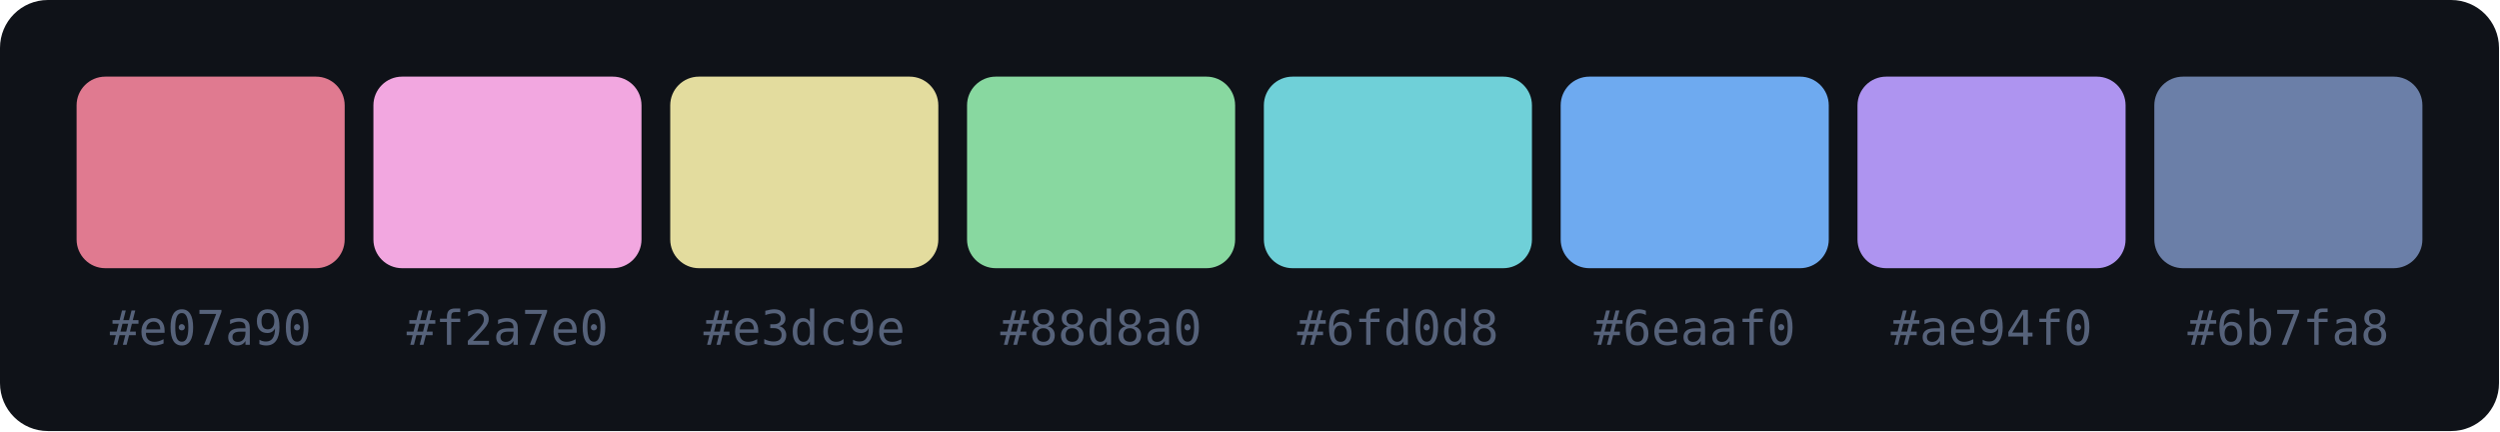
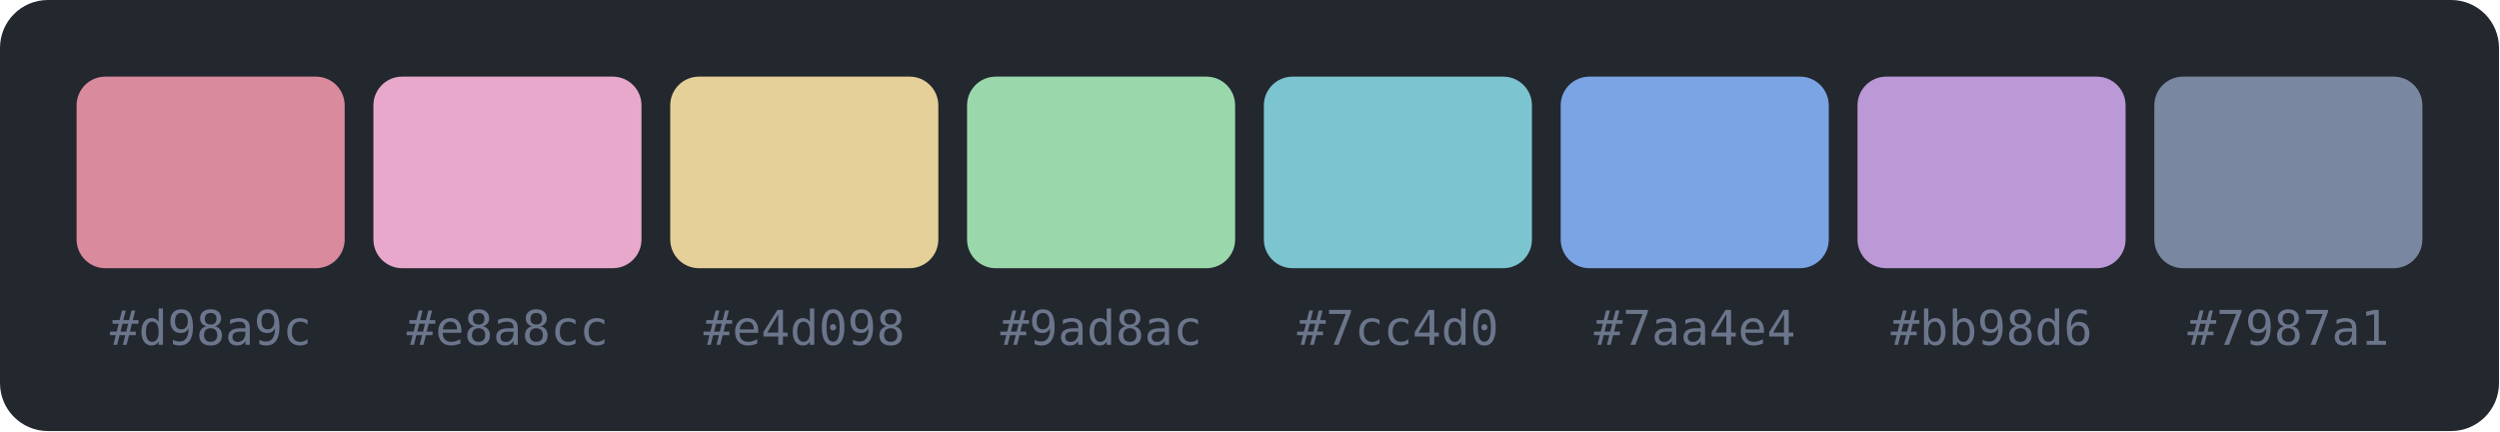
<svg xmlns="http://www.w3.org/2000/svg" width="522" height="90" viewBox="0 0 522 90">
-   <rect width="100%" height="100%" rx="10" fill="#0f1218" />
-   <rect x="16" y="16" width="56" height="40" rx="6" fill="#e07a90" />
-   <text x="44.0" y="72" fill="#56627a" font-family="monospace" font-size="10" text-anchor="middle">#e07a90</text>
-   <rect x="78" y="16" width="56" height="40" rx="6" fill="#f2a7e0" />
-   <text x="106.0" y="72" fill="#56627a" font-family="monospace" font-size="10" text-anchor="middle">#f2a7e0</text>
-   <rect x="140" y="16" width="56" height="40" rx="6" fill="#e3dc9e" />
-   <text x="168.0" y="72" fill="#56627a" font-family="monospace" font-size="10" text-anchor="middle">#e3dc9e</text>
-   <rect x="202" y="16" width="56" height="40" rx="6" fill="#88d8a0" />
-   <text x="230.0" y="72" fill="#56627a" font-family="monospace" font-size="10" text-anchor="middle">#88d8a0</text>
-   <rect x="264" y="16" width="56" height="40" rx="6" fill="#6fd0d8" />
-   <text x="292.0" y="72" fill="#56627a" font-family="monospace" font-size="10" text-anchor="middle">#6fd0d8</text>
-   <rect x="326" y="16" width="56" height="40" rx="6" fill="#6eaaf0" />
-   <text x="354.0" y="72" fill="#56627a" font-family="monospace" font-size="10" text-anchor="middle">#6eaaf0</text>
-   <rect x="388" y="16" width="56" height="40" rx="6" fill="#ae94f0" />
-   <text x="416.0" y="72" fill="#56627a" font-family="monospace" font-size="10" text-anchor="middle">#ae94f0</text>
-   <rect x="450" y="16" width="56" height="40" rx="6" fill="#6b7fa8" />
-   <text x="478.0" y="72" fill="#56627a" font-family="monospace" font-size="10" text-anchor="middle">#6b7fa8</text>
+   <rect width="100%" height="100%" rx="10" fill="#23272e" />
+   <rect x="16" y="16" width="56" height="40" rx="6" fill="#d98a9c" />
+   <text x="44.0" y="72" fill="#6b768c" font-family="monospace" font-size="10" text-anchor="middle">#d98a9c</text>
+   <rect x="78" y="16" width="56" height="40" rx="6" fill="#e8a8cc" />
+   <text x="106.0" y="72" fill="#6b768c" font-family="monospace" font-size="10" text-anchor="middle">#e8a8cc</text>
+   <rect x="140" y="16" width="56" height="40" rx="6" fill="#e4d098" />
+   <text x="168.0" y="72" fill="#6b768c" font-family="monospace" font-size="10" text-anchor="middle">#e4d098</text>
+   <rect x="202" y="16" width="56" height="40" rx="6" fill="#9ad8ac" />
+   <text x="230.0" y="72" fill="#6b768c" font-family="monospace" font-size="10" text-anchor="middle">#9ad8ac</text>
+   <rect x="264" y="16" width="56" height="40" rx="6" fill="#7cc4d0" />
+   <text x="292.0" y="72" fill="#6b768c" font-family="monospace" font-size="10" text-anchor="middle">#7cc4d0</text>
+   <rect x="326" y="16" width="56" height="40" rx="6" fill="#7aa4e4" />
+   <text x="354.0" y="72" fill="#6b768c" font-family="monospace" font-size="10" text-anchor="middle">#7aa4e4</text>
+   <rect x="388" y="16" width="56" height="40" rx="6" fill="#bb98d6" />
+   <text x="416.0" y="72" fill="#6b768c" font-family="monospace" font-size="10" text-anchor="middle">#bb98d6</text>
+   <rect x="450" y="16" width="56" height="40" rx="6" fill="#7987a1" />
+   <text x="478.0" y="72" fill="#6b768c" font-family="monospace" font-size="10" text-anchor="middle">#7987a1</text>
</svg>
